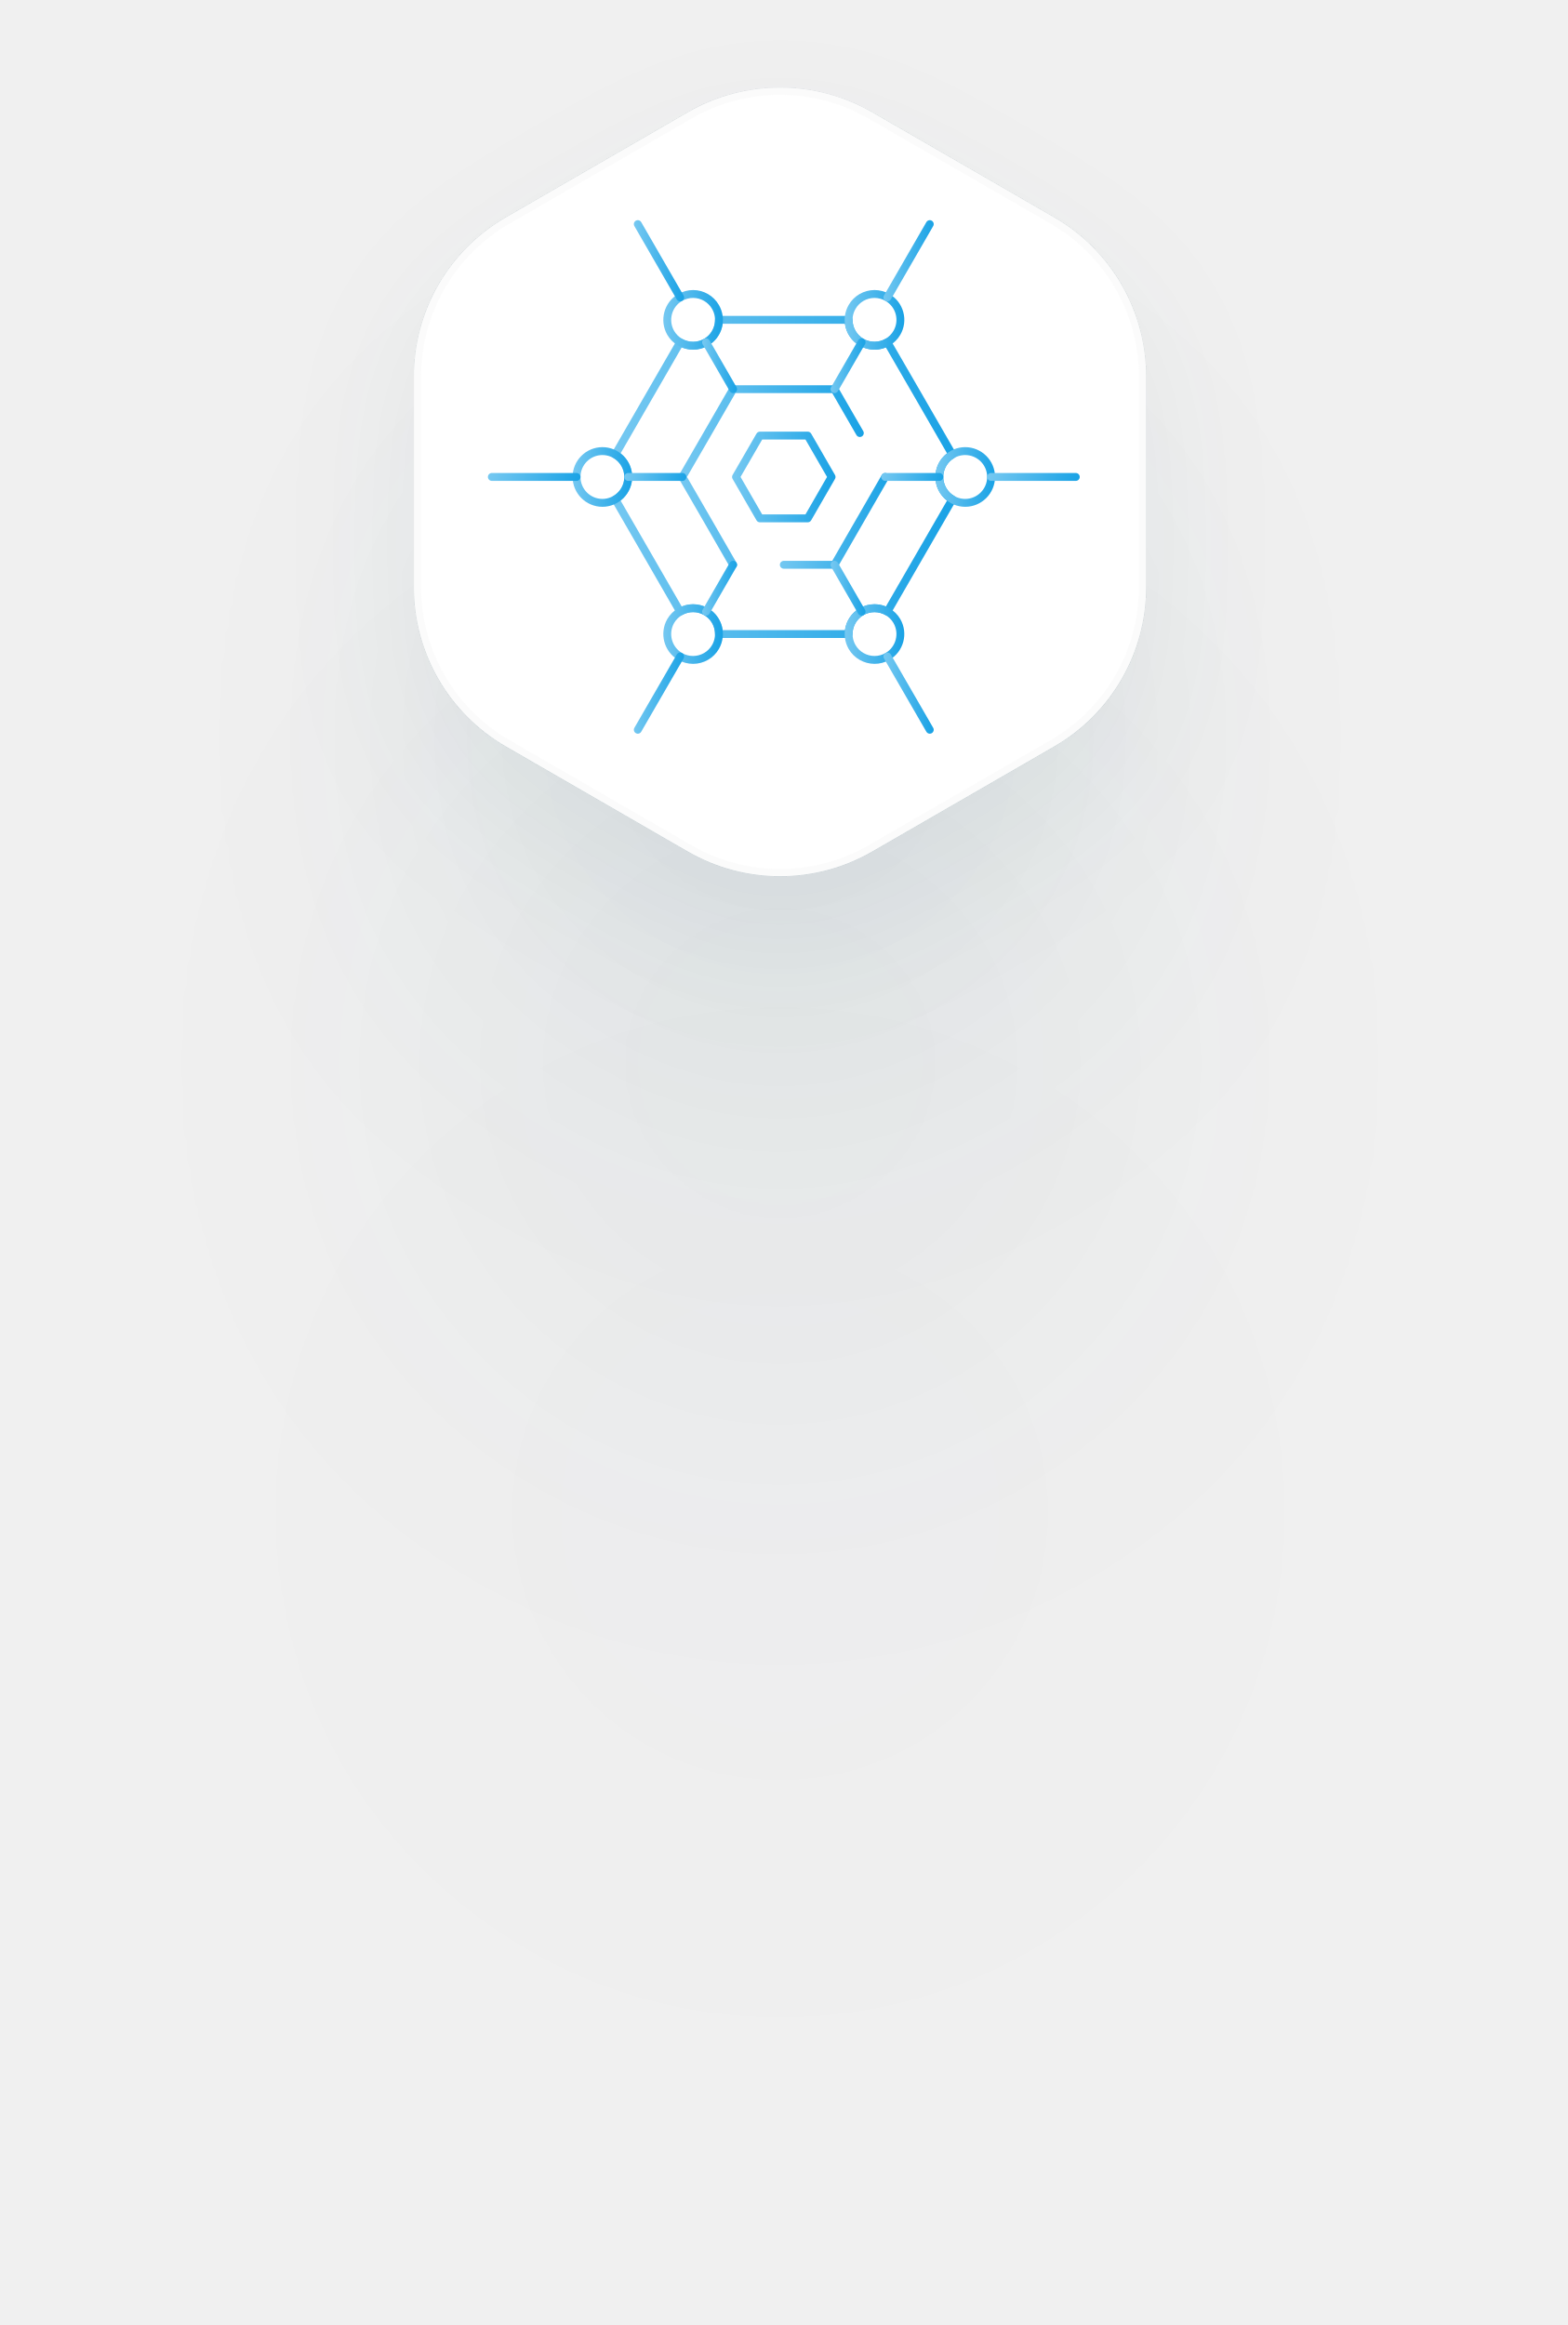
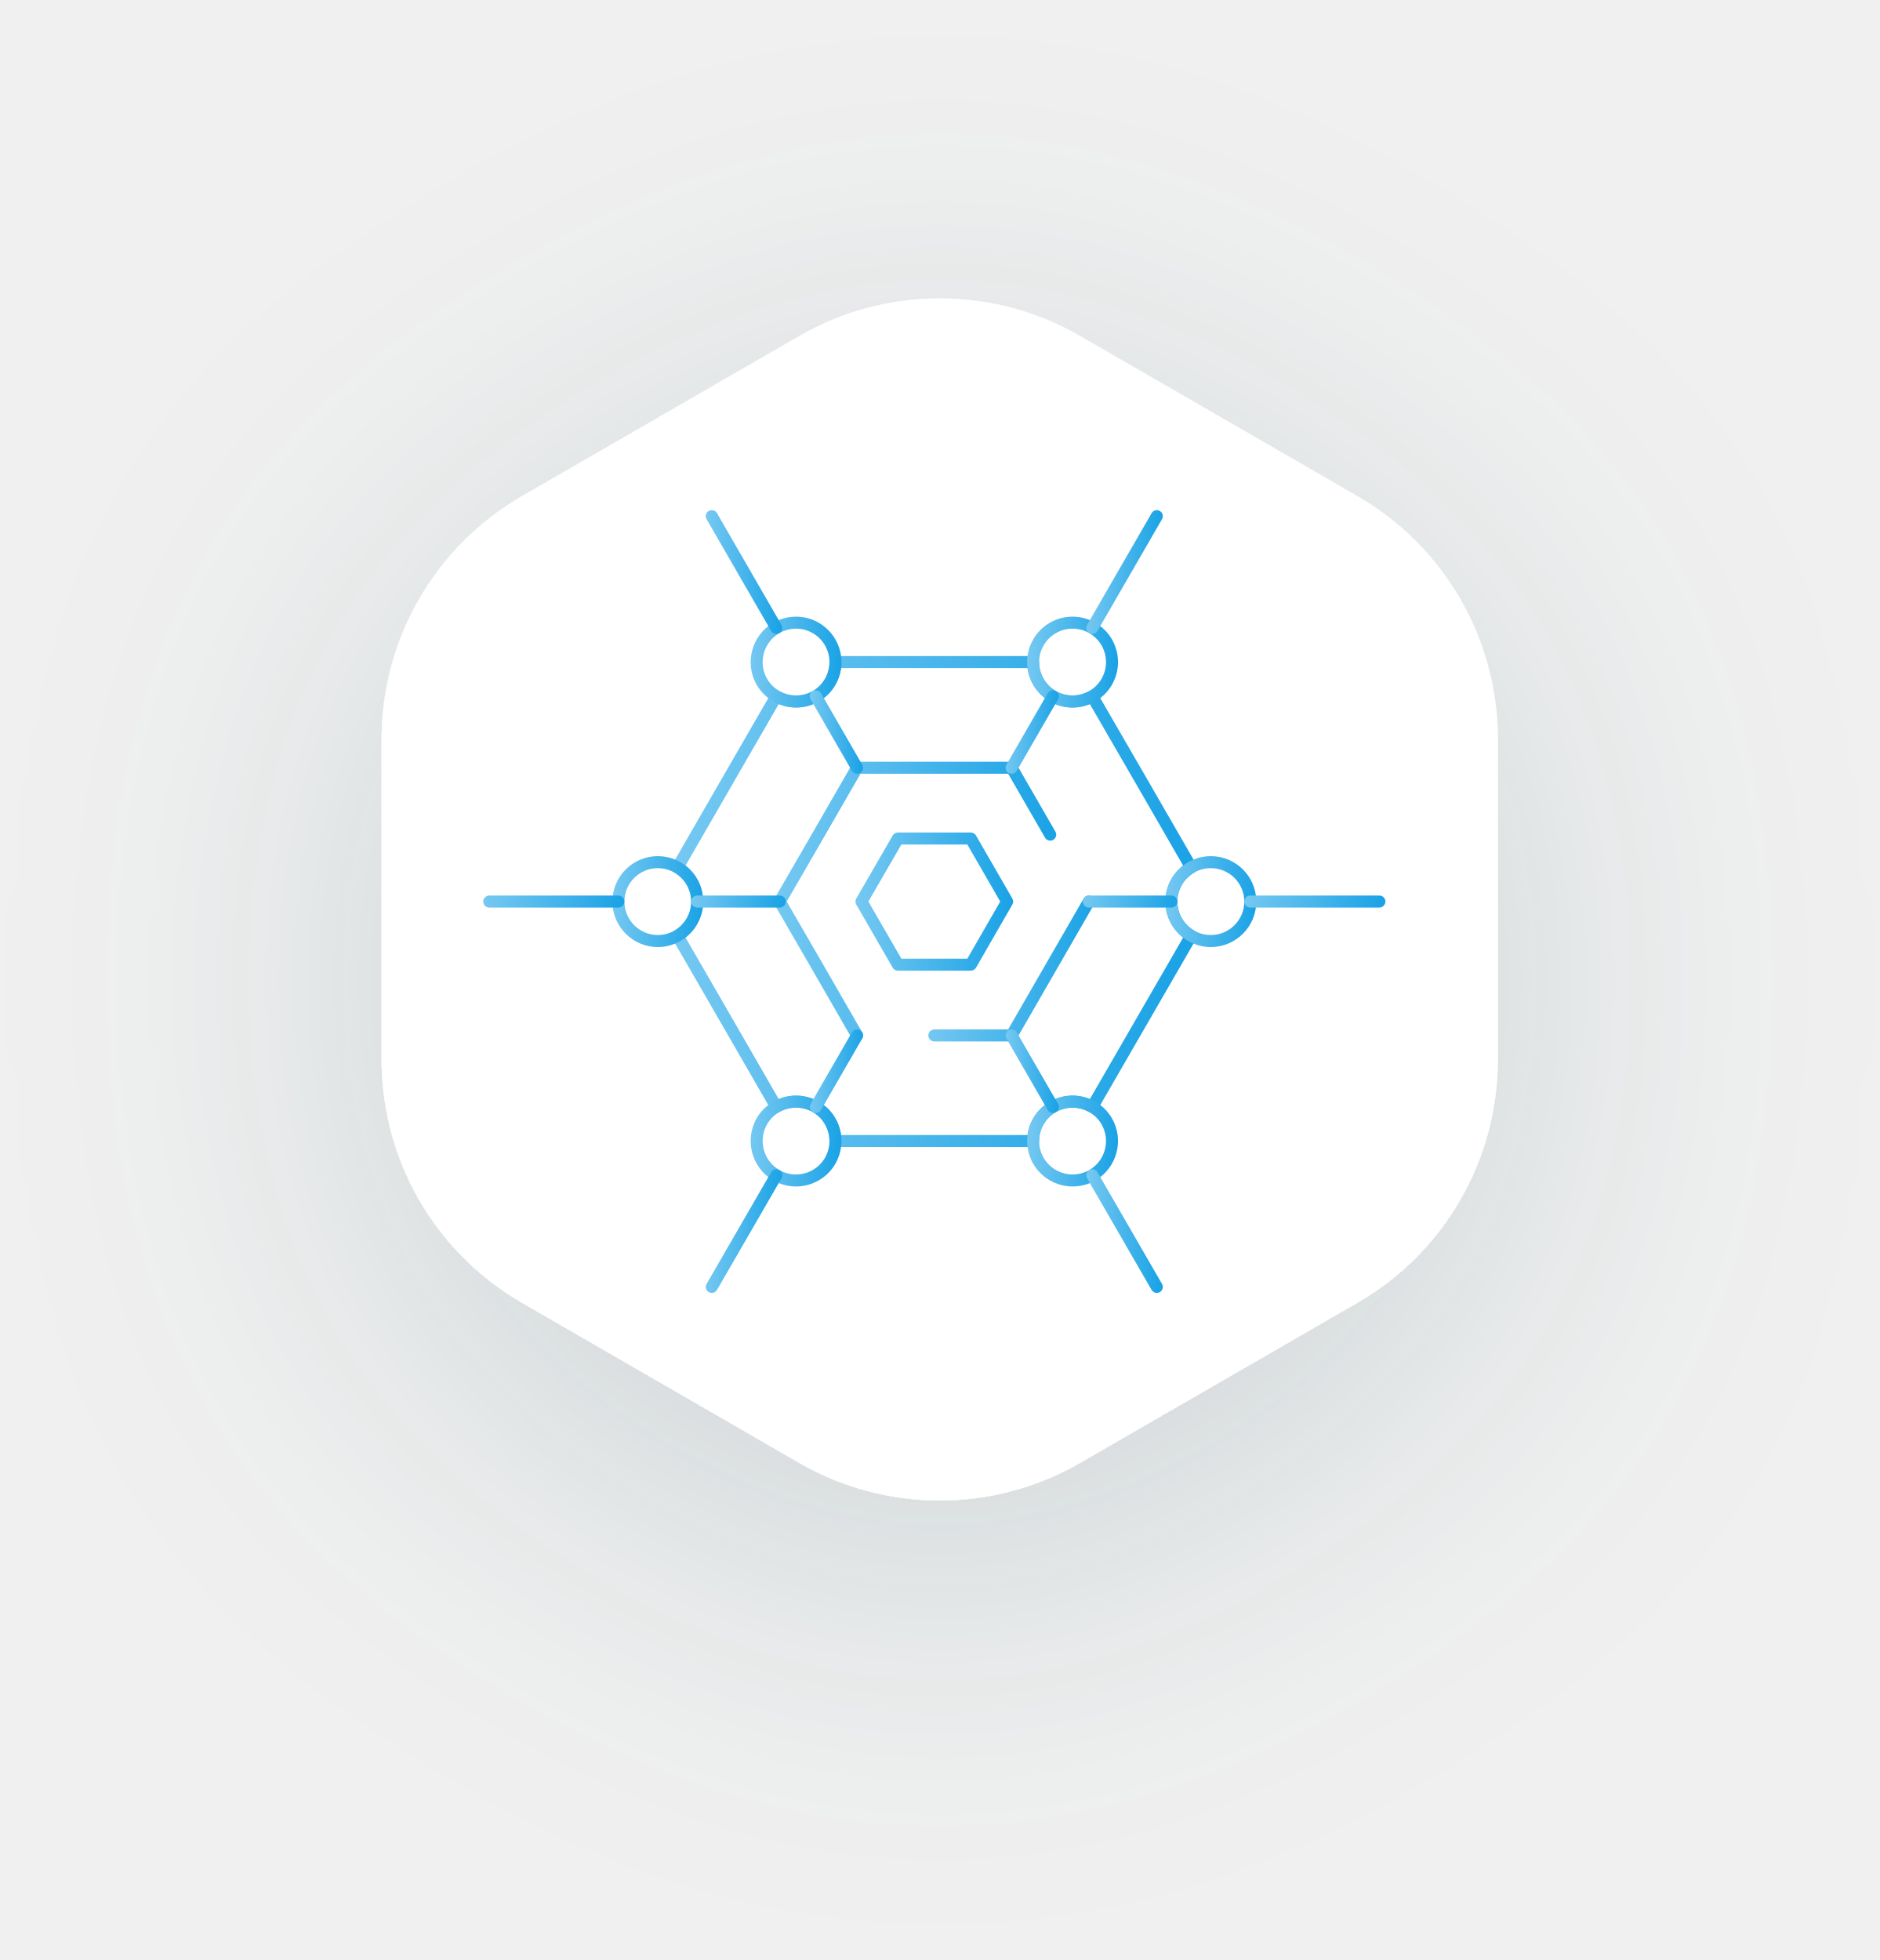
- <svg xmlns="http://www.w3.org/2000/svg" width="178" height="264" viewBox="0 0 178 264" fill="none">
-   <g filter="url(#filter0_ddddd_134_540)">
-     <mask id="path-1-inside-1_134_540" fill="white">
-       <path d="M78.124 12.752C84.588 9.021 92.551 9.021 99.014 12.752L119.694 24.692C126.157 28.423 130.138 35.319 130.138 42.783V66.661C130.138 74.124 126.157 81.021 119.694 84.752L99.014 96.692C92.551 100.423 84.588 100.423 78.124 96.692L57.445 84.752C50.981 81.021 47 74.124 47 66.661V42.783C47 35.319 50.981 28.423 57.445 24.692L78.124 12.752Z" />
-     </mask>
-     <path d="M78.124 12.752C84.588 9.021 92.551 9.021 99.014 12.752L119.694 24.692C126.157 28.423 130.138 35.319 130.138 42.783V66.661C130.138 74.124 126.157 81.021 119.694 84.752L99.014 96.692C92.551 100.423 84.588 100.423 78.124 96.692L57.445 84.752C50.981 81.021 47 74.124 47 66.661V42.783C47 35.319 50.981 28.423 57.445 24.692L78.124 12.752Z" fill="white" />
-     <path d="M57.445 24.692L57.039 23.988L57.445 24.692ZM99.014 96.692L99.42 97.395L99.014 96.692ZM78.124 96.692L77.718 97.395L78.124 96.692ZM119.694 24.692L119.287 25.395L119.694 24.692ZM99.014 12.752L98.608 13.456L99.014 12.752ZM98.608 13.456L119.287 25.395L120.1 23.988L99.42 12.049L98.608 13.456ZM129.326 42.783V66.661H130.951V42.783H129.326ZM119.287 84.049L98.608 95.988L99.42 97.395L120.1 85.456L119.287 84.049ZM78.531 95.988L57.851 84.049L57.039 85.456L77.718 97.395L78.531 95.988ZM47.812 66.661V42.783H46.188V66.661H47.812ZM57.851 25.395L78.531 13.456L77.718 12.049L57.039 23.988L57.851 25.395ZM47.812 42.783C47.812 35.61 51.639 28.982 57.851 25.395L57.039 23.988C50.324 27.865 46.188 35.029 46.188 42.783H47.812ZM57.851 84.049C51.639 80.462 47.812 73.834 47.812 66.661H46.188C46.188 74.415 50.324 81.579 57.039 85.456L57.851 84.049ZM98.608 95.988C92.396 99.575 84.743 99.575 78.531 95.988L77.718 97.395C84.433 101.272 92.706 101.272 99.42 97.395L98.608 95.988ZM129.326 66.661C129.326 73.834 125.499 80.462 119.287 84.049L120.1 85.456C126.814 81.579 130.951 74.415 130.951 66.661H129.326ZM119.287 25.395C125.499 28.982 129.326 35.61 129.326 42.783H130.951C130.951 35.029 126.814 27.865 120.1 23.988L119.287 25.395ZM99.42 12.049C92.706 8.172 84.433 8.172 77.718 12.049L78.531 13.456C84.743 9.869 92.396 9.869 98.608 13.456L99.42 12.049Z" fill="#A6A6B0" fill-opacity="0.05" mask="url(#path-1-inside-1_134_540)" />
+ <svg xmlns="http://www.w3.org/2000/svg" width="140" height="146" viewBox="0 0 140 146" fill="none">
+   <g filter="url(#filter0_d_610_295)">
+     <path d="M59.555 25.03C66.019 21.299 73.981 21.299 80.445 25.03L101.124 36.97C107.588 40.701 111.569 47.597 111.569 55.061V78.939C111.569 86.403 107.588 93.299 101.124 97.03L80.445 108.97C73.981 112.701 66.019 112.701 59.555 108.97L38.876 97.03C32.412 93.299 28.431 86.403 28.431 78.939V55.061C28.431 47.597 32.412 40.701 38.876 36.97L59.555 25.03Z" fill="white" />
  </g>
-   <path d="M96.357 72.441H81.635C81.388 72.441 81.188 72.241 81.188 71.994C81.188 71.104 80.713 70.278 79.948 69.841C79.181 69.399 78.209 69.403 77.452 69.84C77.349 69.899 77.227 69.915 77.112 69.885C76.997 69.854 76.899 69.779 76.84 69.677L73.162 63.298L69.483 56.927C69.36 56.713 69.433 56.439 69.647 56.316C70.423 55.867 70.887 55.06 70.887 54.155C70.887 53.268 70.412 52.444 69.647 52.002C69.433 51.878 69.36 51.605 69.483 51.391L73.162 45.012L76.84 38.641C76.899 38.538 76.997 38.463 77.112 38.433C77.227 38.402 77.349 38.418 77.451 38.477C78.203 38.912 79.178 38.914 79.95 38.476C80.712 38.034 81.187 37.205 81.187 36.316C81.187 36.069 81.387 35.869 81.634 35.869H96.357C96.604 35.869 96.804 36.069 96.804 36.316C96.804 37.203 97.283 38.031 98.053 38.478C98.812 38.913 99.788 38.911 100.539 38.477C100.753 38.354 101.027 38.427 101.15 38.641L104.837 45.012L108.516 51.391C108.639 51.605 108.566 51.879 108.352 52.002C107.582 52.447 107.104 53.272 107.104 54.155C107.104 55.044 107.582 55.872 108.352 56.317C108.566 56.44 108.639 56.714 108.515 56.928L101.15 69.677C101.027 69.892 100.753 69.965 100.539 69.841C99.783 69.404 98.811 69.4 98.052 69.841C97.281 70.282 96.803 71.107 96.803 71.995C96.805 72.241 96.604 72.441 96.357 72.441L96.357 72.441ZM82.053 71.547H95.94C96.079 70.514 96.691 69.589 97.607 69.065C98.118 68.768 98.702 68.61 99.292 68.61C99.736 68.61 100.177 68.698 100.586 68.868L107.533 56.841C106.708 56.205 106.21 55.211 106.21 54.155C106.21 53.103 106.708 52.112 107.533 51.476L104.063 45.459L100.586 39.449C100.179 39.617 99.74 39.704 99.297 39.704C98.707 39.704 98.123 39.548 97.607 39.252C96.69 38.72 96.079 37.792 95.94 36.763H82.053C81.915 37.794 81.307 38.722 80.396 39.25C79.873 39.547 79.287 39.703 78.697 39.703C78.253 39.703 77.814 39.616 77.407 39.448L73.938 45.458L70.467 51.475C71.288 52.109 71.783 53.1 71.783 54.154C71.783 55.212 71.288 56.205 70.467 56.84L73.937 62.849L77.407 68.866C77.816 68.697 78.257 68.609 78.701 68.609C79.292 68.609 79.877 68.766 80.394 69.064C81.307 69.587 81.916 70.512 82.054 71.547L82.053 71.547Z" fill="url(#paint0_linear_134_540)" />
-   <path d="M99.291 39.706C98.7 39.706 98.117 39.549 97.604 39.252C96.822 38.8 96.262 38.07 96.027 37.197C95.792 36.322 95.912 35.411 96.364 34.628C96.965 33.583 98.089 32.933 99.297 32.933C99.888 32.933 100.473 33.09 100.988 33.388C101.772 33.839 102.333 34.569 102.567 35.441C102.802 36.315 102.681 37.228 102.228 38.011C101.624 39.056 100.498 39.706 99.291 39.706L99.291 39.706ZM99.297 33.828C98.408 33.828 97.582 34.306 97.139 35.076C96.806 35.651 96.718 36.322 96.891 36.964C97.064 37.607 97.477 38.144 98.052 38.477C98.429 38.695 98.857 38.811 99.291 38.811C100.18 38.811 101.009 38.333 101.454 37.563C101.787 36.987 101.875 36.316 101.703 35.673C101.531 35.031 101.118 34.495 100.54 34.163C100.161 33.944 99.731 33.828 99.296 33.828L99.297 33.828Z" fill="url(#paint1_linear_134_540)" />
-   <path d="M109.592 57.546C107.727 57.546 106.21 56.025 106.21 54.156C106.21 52.291 107.727 50.774 109.592 50.774C111.461 50.774 112.982 52.291 112.982 54.156C112.982 56.025 111.461 57.546 109.592 57.546ZM109.592 51.668C108.22 51.668 107.104 52.784 107.104 54.156C107.104 55.532 108.22 56.651 109.592 56.651C110.968 56.651 112.088 55.532 112.088 54.156C112.088 52.784 110.968 51.668 109.592 51.668Z" fill="url(#paint2_linear_134_540)" />
-   <path d="M99.302 75.38C98.093 75.38 96.967 74.732 96.365 73.69C95.435 72.073 95.991 69.999 97.605 69.066C98.12 68.768 98.705 68.611 99.297 68.611C100.503 68.611 101.626 69.258 102.228 70.299C103.162 71.922 102.605 73.999 100.987 74.93C100.473 75.225 99.891 75.38 99.302 75.38L99.302 75.38ZM99.297 69.506C98.862 69.506 98.432 69.622 98.052 69.841C96.865 70.528 96.455 72.054 97.139 73.243C97.582 74.009 98.411 74.486 99.302 74.486C99.735 74.486 100.164 74.371 100.541 74.155C101.731 73.471 102.14 71.941 101.453 70.746C101.011 69.982 100.185 69.506 99.298 69.506L99.297 69.506Z" fill="url(#paint3_linear_134_540)" />
-   <path d="M78.694 75.38C78.106 75.38 77.522 75.225 77.007 74.931C75.396 73.999 74.839 71.923 75.763 70.301C76.367 69.258 77.49 68.611 78.698 68.611C79.291 68.611 79.878 68.768 80.395 69.065C82.006 69.997 82.559 72.071 81.628 73.689C81.025 74.733 79.901 75.38 78.694 75.38L78.694 75.38ZM78.698 69.506C77.809 69.506 76.982 69.981 76.539 70.747C75.859 71.94 76.268 73.471 77.453 74.156C77.831 74.371 78.261 74.486 78.694 74.486C79.583 74.486 80.41 74.01 80.854 73.242C81.538 72.052 81.132 70.526 79.947 69.841C79.567 69.622 79.134 69.506 78.698 69.506L78.698 69.506Z" fill="url(#paint4_linear_134_540)" />
-   <path d="M68.4 57.546C66.534 57.546 65.017 56.025 65.017 54.156C65.017 52.291 66.535 50.774 68.4 50.774C70.265 50.774 71.782 52.291 71.782 54.156C71.782 56.025 70.265 57.546 68.4 57.546ZM68.4 51.668C67.028 51.668 65.912 52.784 65.912 54.156C65.912 55.532 67.028 56.651 68.4 56.651C69.771 56.651 70.887 55.532 70.887 54.156C70.887 52.784 69.771 51.668 68.4 51.668Z" fill="url(#paint5_linear_134_540)" />
-   <path d="M78.704 39.706C77.495 39.706 76.368 39.057 75.765 38.012C74.838 36.394 75.394 34.32 77.005 33.389C77.523 33.091 78.108 32.934 78.699 32.934C79.904 32.934 81.027 33.584 81.628 34.63C82.08 35.411 82.201 36.323 81.969 37.196C81.736 38.07 81.177 38.8 80.395 39.252C79.88 39.549 79.295 39.706 78.704 39.706L78.704 39.706ZM78.699 33.828C78.265 33.828 77.833 33.944 77.451 34.164C76.267 34.849 75.858 36.375 76.54 37.566C76.984 38.333 77.813 38.811 78.704 38.811C79.138 38.811 79.569 38.696 79.948 38.477C80.522 38.146 80.933 37.608 81.104 36.965C81.275 36.323 81.186 35.652 80.854 35.077C80.411 34.306 79.585 33.828 78.699 33.828L78.699 33.828Z" fill="url(#paint6_linear_134_540)" />
-   <path d="M83.243 64.577C83.088 64.577 82.938 64.497 82.855 64.353L79.981 59.362L77.099 54.38C77.019 54.241 77.019 54.07 77.099 53.932L79.981 48.949L82.855 43.966C82.935 43.828 83.083 43.743 83.243 43.743H94.757C94.916 43.743 95.064 43.828 95.144 43.966L98.019 48.949C98.143 49.163 98.069 49.437 97.855 49.56C97.642 49.684 97.367 49.61 97.244 49.396L94.499 44.637H83.502L80.757 49.396L78.003 54.156L80.755 58.915L83.63 63.907C83.754 64.121 83.68 64.394 83.466 64.517C83.396 64.557 83.319 64.577 83.243 64.577L83.243 64.577Z" fill="url(#paint7_linear_134_540)" />
-   <path d="M94.757 64.577H89C88.753 64.577 88.553 64.377 88.553 64.13C88.553 63.883 88.753 63.682 89 63.682H94.498L100.119 53.932C100.242 53.718 100.515 53.645 100.729 53.769C100.944 53.892 101.017 54.166 100.893 54.379L95.144 64.353C95.065 64.491 94.917 64.577 94.757 64.577L94.757 64.577Z" fill="url(#paint8_linear_134_540)" />
-   <path d="M94.757 44.636C94.68 44.636 94.604 44.617 94.534 44.576C94.32 44.453 94.246 44.179 94.37 43.965L97.442 38.641C97.565 38.427 97.839 38.353 98.052 38.477C98.266 38.6 98.34 38.874 98.216 39.088L95.144 44.412C95.062 44.556 94.911 44.636 94.757 44.636V44.636Z" fill="url(#paint9_linear_134_540)" />
-   <path d="M100.763 34.223C100.687 34.223 100.61 34.204 100.54 34.163C100.326 34.039 100.252 33.766 100.377 33.552L105.185 25.224C105.309 25.01 105.583 24.936 105.796 25.06C106.01 25.184 106.084 25.458 105.96 25.671L101.151 33.999C101.068 34.143 100.918 34.223 100.763 34.223V34.223Z" fill="url(#paint10_linear_134_540)" />
-   <path d="M106.657 54.603H100.506C100.259 54.603 100.059 54.402 100.059 54.155C100.059 53.908 100.259 53.708 100.506 53.708H106.658C106.905 53.708 107.105 53.908 107.105 54.155C107.105 54.402 106.904 54.603 106.657 54.603V54.603Z" fill="url(#paint11_linear_134_540)" />
-   <path d="M122.153 54.603H112.535C112.288 54.603 112.088 54.402 112.088 54.155C112.088 53.908 112.288 53.708 112.535 53.708H122.153C122.4 53.708 122.6 53.908 122.6 54.155C122.6 54.402 122.4 54.603 122.153 54.603Z" fill="url(#paint12_linear_134_540)" />
-   <path d="M97.829 69.902C97.675 69.902 97.524 69.821 97.441 69.677L94.369 64.353C94.246 64.139 94.319 63.865 94.533 63.742C94.747 63.619 95.021 63.692 95.144 63.906L98.216 69.231C98.34 69.445 98.266 69.718 98.052 69.841C97.982 69.882 97.906 69.902 97.829 69.902V69.902Z" fill="url(#paint13_linear_134_540)" />
-   <path d="M105.572 83.311C105.418 83.311 105.267 83.231 105.185 83.088L100.376 74.767C100.252 74.553 100.325 74.28 100.539 74.156C100.753 74.033 101.027 74.106 101.151 74.32L105.959 82.64C106.083 82.854 106.01 83.127 105.796 83.251C105.725 83.292 105.648 83.311 105.572 83.311V83.311Z" fill="url(#paint14_linear_134_540)" />
-   <path d="M80.171 69.902C80.095 69.902 80.018 69.882 79.948 69.841C79.734 69.718 79.66 69.444 79.784 69.231L82.856 63.906C82.979 63.692 83.253 63.619 83.466 63.742C83.681 63.866 83.754 64.139 83.63 64.353L80.559 69.677C80.475 69.821 80.325 69.902 80.171 69.902V69.902Z" fill="url(#paint15_linear_134_540)" />
-   <path d="M72.42 83.311C72.343 83.311 72.267 83.292 72.197 83.251C71.982 83.128 71.909 82.854 72.033 82.64L76.842 74.32C76.965 74.106 77.239 74.032 77.453 74.156C77.667 74.28 77.74 74.553 77.616 74.767L72.807 83.088C72.725 83.231 72.575 83.311 72.42 83.311V83.311Z" fill="url(#paint16_linear_134_540)" />
-   <path d="M77.487 54.603H71.335C71.088 54.603 70.888 54.402 70.888 54.155C70.888 53.908 71.088 53.708 71.335 53.708H77.487C77.734 53.708 77.934 53.908 77.934 54.155C77.934 54.402 77.734 54.603 77.487 54.603Z" fill="url(#paint17_linear_134_540)" />
-   <path d="M65.465 54.603H55.847C55.6 54.603 55.4 54.402 55.4 54.155C55.4 53.908 55.6 53.708 55.847 53.708H65.465C65.712 53.708 65.912 53.908 65.912 54.155C65.912 54.402 65.712 54.603 65.465 54.603Z" fill="url(#paint18_linear_134_540)" />
-   <path d="M83.243 44.636C83.089 44.636 82.938 44.556 82.855 44.413L79.783 39.088C79.66 38.874 79.733 38.6 79.947 38.477C80.161 38.354 80.434 38.428 80.558 38.642L83.63 43.966C83.754 44.18 83.68 44.454 83.466 44.577C83.396 44.617 83.319 44.636 83.243 44.636V44.636Z" fill="url(#paint19_linear_134_540)" />
-   <path d="M77.229 34.223C77.075 34.223 76.924 34.143 76.841 33.999L72.032 25.671C71.909 25.457 71.982 25.183 72.196 25.06C72.41 24.937 72.684 25.01 72.807 25.224L77.615 33.552C77.739 33.766 77.665 34.04 77.452 34.163C77.382 34.203 77.305 34.223 77.229 34.223V34.223Z" fill="url(#paint20_linear_134_540)" />
-   <path d="M91.715 59.306H86.285C86.125 59.306 85.978 59.22 85.898 59.082L83.183 54.38C83.103 54.241 83.103 54.071 83.183 53.932L85.898 49.237C85.978 49.099 86.126 49.014 86.286 49.014H91.716C91.876 49.014 92.024 49.099 92.104 49.238L94.811 53.932C94.891 54.071 94.891 54.241 94.811 54.38L92.104 59.081C92.024 59.22 91.876 59.306 91.715 59.306L91.715 59.306ZM86.543 58.411H91.457L93.907 54.156L91.457 49.908H86.543L84.086 54.156L86.543 58.411Z" fill="url(#paint21_linear_134_540)" />
+   <path d="M76.957 85.441H62.235C61.988 85.441 61.788 85.241 61.788 84.994C61.788 84.104 61.312 83.278 60.548 82.841C59.781 82.399 58.809 82.403 58.051 82.84C57.949 82.899 57.827 82.915 57.712 82.885C57.597 82.854 57.499 82.779 57.44 82.677L53.762 76.298L50.083 69.927C49.96 69.713 50.033 69.439 50.247 69.316C51.023 68.867 51.487 68.06 51.487 67.155C51.487 66.268 51.011 65.444 50.247 65.002C50.033 64.878 49.96 64.605 50.083 64.391L53.762 58.012L57.44 51.641C57.499 51.538 57.597 51.463 57.712 51.433C57.827 51.402 57.949 51.418 58.051 51.477C58.803 51.912 59.778 51.914 60.549 51.476C61.311 51.034 61.787 50.205 61.787 49.316C61.787 49.069 61.987 48.869 62.234 48.869H76.957C77.204 48.869 77.404 49.069 77.404 49.316C77.404 50.203 77.883 51.031 78.653 51.478C79.412 51.913 80.388 51.911 81.139 51.477C81.353 51.354 81.627 51.427 81.75 51.641L85.437 58.012L89.116 64.391C89.239 64.605 89.166 64.879 88.951 65.002C88.182 65.447 87.704 66.272 87.704 67.155C87.704 68.044 88.182 68.872 88.951 69.317C89.166 69.44 89.239 69.714 89.115 69.927L81.75 82.677C81.627 82.892 81.353 82.965 81.139 82.841C80.383 82.404 79.411 82.4 78.652 82.841C77.881 83.282 77.403 84.107 77.403 84.995C77.404 85.241 77.204 85.441 76.957 85.441L76.957 85.441ZM62.653 84.547H76.54C76.678 83.514 77.291 82.589 78.207 82.065C78.719 81.768 79.302 81.61 79.892 81.61C80.336 81.61 80.776 81.698 81.186 81.868L88.133 69.841C87.308 69.205 86.81 68.211 86.81 67.155C86.81 66.103 87.308 65.112 88.133 64.476L84.663 58.459L81.186 52.449C80.779 52.617 80.34 52.704 79.897 52.704C79.307 52.704 78.723 52.548 78.207 52.252C77.29 51.72 76.679 50.792 76.54 49.763H62.653C62.515 50.794 61.907 51.722 60.996 52.25C60.473 52.547 59.887 52.703 59.296 52.703C58.853 52.703 58.414 52.616 58.007 52.448L54.538 58.458L51.067 64.475C51.888 65.109 52.383 66.1 52.383 67.154C52.383 68.212 51.888 69.205 51.067 69.84L54.537 75.849L58.007 81.866C58.416 81.697 58.857 81.609 59.301 81.609C59.892 81.609 60.477 81.766 60.994 82.064C61.907 82.587 62.516 83.512 62.654 84.547L62.653 84.547Z" fill="url(#paint0_linear_610_295)" />
+   <path d="M79.891 52.706C79.3 52.706 78.717 52.549 78.204 52.252C77.422 51.8 76.862 51.07 76.627 50.197C76.392 49.322 76.511 48.411 76.964 47.628C77.565 46.583 78.689 45.933 79.897 45.933C80.488 45.933 81.073 46.09 81.588 46.388C82.372 46.839 82.933 47.569 83.167 48.441C83.401 49.315 83.281 50.228 82.828 51.011C82.224 52.056 81.098 52.706 79.891 52.706L79.891 52.706ZM79.897 46.828C79.008 46.828 78.182 47.306 77.739 48.076C77.406 48.651 77.318 49.322 77.491 49.964C77.664 50.607 78.076 51.144 78.652 51.477C79.029 51.695 79.457 51.811 79.891 51.811C80.78 51.811 81.609 51.333 82.054 50.563C82.387 49.987 82.475 49.316 82.303 48.673C82.131 48.031 81.718 47.495 81.14 47.163C80.761 46.944 80.331 46.828 79.897 46.828L79.897 46.828Z" fill="url(#paint1_linear_610_295)" />
+   <path d="M90.192 70.546C88.327 70.546 86.809 69.025 86.809 67.156C86.809 65.29 88.327 63.774 90.192 63.774C92.061 63.774 93.582 65.291 93.582 67.156C93.582 69.025 92.061 70.546 90.192 70.546ZM90.192 64.668C88.82 64.668 87.704 65.784 87.704 67.156C87.704 68.532 88.82 69.651 90.192 69.651C91.568 69.651 92.688 68.532 92.688 67.156C92.688 65.784 91.568 64.668 90.192 64.668Z" fill="url(#paint2_linear_610_295)" />
+   <path d="M79.902 88.38C78.693 88.38 77.567 87.732 76.965 86.69C76.035 85.073 76.591 82.999 78.205 82.066C78.72 81.768 79.305 81.611 79.897 81.611C81.103 81.611 82.226 82.258 82.828 83.299C83.762 84.922 83.205 86.999 81.587 87.93C81.073 88.225 80.491 88.38 79.902 88.38L79.902 88.38ZM79.897 82.506C79.462 82.506 79.032 82.622 78.653 82.841C77.465 83.528 77.055 85.054 77.739 86.243C78.182 87.009 79.011 87.486 79.902 87.486C80.335 87.486 80.764 87.371 81.141 87.155C82.331 86.471 82.74 84.941 82.053 83.746C81.611 82.982 80.785 82.506 79.897 82.506L79.897 82.506Z" fill="url(#paint3_linear_610_295)" />
+   <path d="M59.294 88.38C58.706 88.38 58.122 88.225 57.608 87.931C55.996 86.999 55.439 84.923 56.363 83.301C56.967 82.258 58.09 81.611 59.298 81.611C59.891 81.611 60.478 81.768 60.995 82.065C62.606 82.997 63.159 85.071 62.228 86.689C61.625 87.733 60.501 88.38 59.294 88.38L59.294 88.38ZM59.298 82.506C58.409 82.506 57.582 82.981 57.139 83.747C56.459 84.94 56.868 86.471 58.053 87.156C58.431 87.371 58.861 87.486 59.294 87.486C60.183 87.486 61.01 87.01 61.454 86.242C62.139 85.052 61.732 83.526 60.547 82.841C60.167 82.622 59.734 82.506 59.298 82.506L59.298 82.506Z" fill="url(#paint4_linear_610_295)" />
+   <path d="M49 70.546C47.134 70.546 45.617 69.025 45.617 67.156C45.617 65.29 47.135 63.774 49 63.774C50.865 63.774 52.382 65.291 52.382 67.156C52.382 69.025 50.865 70.546 49 70.546ZM49 64.668C47.628 64.668 46.512 65.784 46.512 67.156C46.512 68.532 47.628 69.651 49 69.651C50.371 69.651 51.487 68.532 51.487 67.156C51.487 65.784 50.371 64.668 49 64.668Z" fill="url(#paint5_linear_610_295)" />
+   <path d="M59.304 52.706C58.095 52.706 56.968 52.057 56.365 51.012C55.438 49.394 55.994 47.32 57.605 46.389C58.123 46.091 58.708 45.934 59.299 45.934C60.504 45.934 61.627 46.584 62.228 47.63C62.68 48.411 62.801 49.323 62.569 50.196C62.336 51.07 61.777 51.8 60.995 52.252C60.48 52.549 59.895 52.706 59.304 52.706L59.304 52.706ZM59.299 46.828C58.865 46.828 58.433 46.944 58.051 47.164C56.867 47.849 56.458 49.375 57.14 50.566C57.584 51.333 58.413 51.811 59.304 51.811C59.738 51.811 60.169 51.696 60.548 51.477C61.122 51.146 61.533 50.608 61.704 49.965C61.875 49.323 61.786 48.652 61.454 48.077C61.011 47.306 60.185 46.828 59.299 46.828L59.299 46.828Z" fill="url(#paint6_linear_610_295)" />
+   <path d="M63.843 77.577C63.688 77.577 63.538 77.497 63.455 77.353L60.581 72.362L57.699 67.38C57.619 67.241 57.619 67.07 57.699 66.932L60.581 61.949L63.455 56.966C63.535 56.828 63.682 56.743 63.843 56.743H75.356C75.516 56.743 75.664 56.828 75.744 56.966L78.619 61.949C78.743 62.163 78.669 62.437 78.455 62.56C78.242 62.684 77.967 62.61 77.844 62.396L75.099 57.637H64.102L61.356 62.396L58.603 67.156L61.355 71.915L64.23 76.907C64.354 77.121 64.28 77.394 64.066 77.517C63.996 77.557 63.919 77.577 63.843 77.577L63.843 77.577Z" fill="url(#paint7_linear_610_295)" />
+   <path d="M75.357 77.577H69.6C69.353 77.577 69.153 77.377 69.153 77.13C69.153 76.883 69.353 76.682 69.6 76.682H75.098L80.719 66.933C80.842 66.719 81.115 66.645 81.329 66.769C81.543 66.892 81.617 67.166 81.493 67.379L75.744 77.353C75.665 77.491 75.517 77.577 75.357 77.577L75.357 77.577Z" fill="url(#paint8_linear_610_295)" />
+   <path d="M75.357 57.636C75.281 57.636 75.204 57.617 75.133 57.576C74.919 57.453 74.846 57.179 74.969 56.965L78.041 51.641C78.165 51.427 78.439 51.353 78.652 51.477C78.866 51.6 78.94 51.874 78.816 52.088L75.744 57.412C75.662 57.556 75.511 57.636 75.357 57.636V57.636Z" fill="url(#paint9_linear_610_295)" />
+   <path d="M81.363 47.223C81.287 47.223 81.21 47.204 81.14 47.163C80.926 47.039 80.853 46.766 80.977 46.552L85.785 38.224C85.909 38.01 86.183 37.936 86.396 38.06C86.61 38.184 86.684 38.458 86.56 38.671L81.751 46.999C81.668 47.143 81.518 47.223 81.363 47.223V47.223Z" fill="url(#paint10_linear_610_295)" />
+   <path d="M87.257 67.603H81.106C80.859 67.603 80.659 67.402 80.659 67.155C80.659 66.908 80.859 66.708 81.106 66.708H87.258C87.505 66.708 87.705 66.908 87.705 67.155C87.705 67.402 87.504 67.603 87.257 67.603V67.603Z" fill="url(#paint11_linear_610_295)" />
+   <path d="M102.753 67.603H93.135C92.888 67.603 92.688 67.402 92.688 67.155C92.688 66.908 92.888 66.708 93.135 66.708H102.753C103 66.708 103.2 66.908 103.2 67.155C103.2 67.402 103 67.603 102.753 67.603Z" fill="url(#paint12_linear_610_295)" />
+   <path d="M78.429 82.902C78.275 82.902 78.124 82.821 78.041 82.677L74.969 77.353C74.846 77.139 74.919 76.865 75.133 76.742C75.347 76.619 75.621 76.692 75.744 76.906L78.816 82.231C78.939 82.445 78.866 82.718 78.652 82.841C78.582 82.882 78.505 82.902 78.429 82.902V82.902Z" fill="url(#paint13_linear_610_295)" />
+   <path d="M86.172 96.311C86.018 96.311 85.867 96.231 85.785 96.088L80.976 87.767C80.852 87.553 80.925 87.28 81.139 87.156C81.353 87.033 81.627 87.106 81.751 87.32L86.559 95.64C86.683 95.854 86.61 96.127 86.396 96.251C86.325 96.292 86.249 96.311 86.172 96.311V96.311Z" fill="url(#paint14_linear_610_295)" />
+   <path d="M60.771 82.902C60.695 82.902 60.618 82.882 60.548 82.841C60.334 82.718 60.26 82.444 60.384 82.231L63.456 76.906C63.579 76.692 63.853 76.619 64.067 76.742C64.281 76.866 64.354 77.139 64.231 77.353L61.159 82.677C61.075 82.821 60.925 82.902 60.771 82.902V82.902Z" fill="url(#paint15_linear_610_295)" />
+   <path d="M53.02 96.311C52.943 96.311 52.867 96.292 52.797 96.251C52.582 96.128 52.509 95.854 52.633 95.64L57.442 87.32C57.565 87.106 57.839 87.032 58.053 87.156C58.267 87.28 58.34 87.553 58.216 87.767L53.407 96.088C53.325 96.231 53.175 96.311 53.02 96.311V96.311Z" fill="url(#paint16_linear_610_295)" />
+   <path d="M58.087 67.603H51.935C51.688 67.603 51.488 67.402 51.488 67.155C51.488 66.908 51.688 66.708 51.935 66.708H58.087C58.334 66.708 58.534 66.908 58.534 67.155C58.534 67.402 58.334 67.603 58.087 67.603Z" fill="url(#paint17_linear_610_295)" />
+   <path d="M46.065 67.603H36.447C36.2 67.603 36 67.402 36 67.155C36 66.908 36.2 66.708 36.447 66.708H46.065C46.312 66.708 46.512 66.908 46.512 67.155C46.512 67.402 46.312 67.603 46.065 67.603Z" fill="url(#paint18_linear_610_295)" />
+   <path d="M63.843 57.636C63.689 57.636 63.538 57.556 63.455 57.413L60.383 52.088C60.26 51.874 60.333 51.6 60.547 51.477C60.761 51.354 61.034 51.428 61.158 51.642L64.23 56.966C64.353 57.18 64.28 57.454 64.066 57.577C63.996 57.617 63.919 57.636 63.843 57.636V57.636Z" fill="url(#paint19_linear_610_295)" />
+   <path d="M57.829 47.223C57.674 47.223 57.524 47.143 57.441 46.999L52.632 38.671C52.509 38.457 52.582 38.183 52.796 38.06C53.01 37.937 53.283 38.01 53.407 38.224L58.215 46.552C58.339 46.766 58.266 47.04 58.052 47.163C57.982 47.203 57.904 47.223 57.829 47.223V47.223Z" fill="url(#paint20_linear_610_295)" />
+   <path d="M72.315 72.306H66.885C66.725 72.306 66.578 72.22 66.498 72.082L63.783 67.379C63.703 67.241 63.703 67.071 63.783 66.932L66.498 62.237C66.578 62.099 66.726 62.014 66.885 62.014H72.316C72.476 62.014 72.624 62.099 72.704 62.238L75.411 66.932C75.491 67.071 75.491 67.241 75.411 67.38L72.704 72.082C72.624 72.22 72.476 72.306 72.315 72.306L72.315 72.306ZM67.143 71.411H72.057L74.507 67.156L72.057 62.908H67.143L64.686 67.156L67.143 71.411Z" fill="url(#paint21_linear_610_295)" />
  <defs>
-     <filter id="filter0_ddddd_134_540" x="0" y="0.954" width="177.138" height="262.537" filterUnits="userSpaceOnUse" color-interpolation-filters="sRGB">
+     <filter id="filter0_d_610_295" x="0.431" y="0.232" width="139.138" height="145.537" filterUnits="userSpaceOnUse" color-interpolation-filters="sRGB">
      <feFlood flood-opacity="0" result="BackgroundImageFix" />
      <feColorMatrix in="SourceAlpha" type="matrix" values="0 0 0 0 0 0 0 0 0 0 0 0 0 0 0 0 0 0 127 0" result="hardAlpha" />
-       <feOffset />
-       <feColorMatrix type="matrix" values="0 0 0 0 0.024 0 0 0 0 0.227 0 0 0 0 0.294 0 0 0 0.05 0" />
-       <feBlend mode="normal" in2="BackgroundImageFix" result="effect1_dropShadow_134_540" />
-       <feColorMatrix in="SourceAlpha" type="matrix" values="0 0 0 0 0 0 0 0 0 0 0 0 0 0 0 0 0 0 127 0" result="hardAlpha" />
-       <feOffset dy="7" />
-       <feGaussianBlur stdDeviation="8" />
-       <feColorMatrix type="matrix" values="0 0 0 0 0.024 0 0 0 0 0.227 0 0 0 0 0.294 0 0 0 0.05 0" />
-       <feBlend mode="normal" in2="effect1_dropShadow_134_540" result="effect2_dropShadow_134_540" />
-       <feColorMatrix in="SourceAlpha" type="matrix" values="0 0 0 0 0 0 0 0 0 0 0 0 0 0 0 0 0 0 127 0" result="hardAlpha" />
-       <feOffset dy="29" />
-       <feGaussianBlur stdDeviation="14.5" />
-       <feColorMatrix type="matrix" values="0 0 0 0 0.024 0 0 0 0 0.227 0 0 0 0 0.294 0 0 0 0.04 0" />
-       <feBlend mode="normal" in2="effect2_dropShadow_134_540" result="effect3_dropShadow_134_540" />
-       <feColorMatrix in="SourceAlpha" type="matrix" values="0 0 0 0 0 0 0 0 0 0 0 0 0 0 0 0 0 0 127 0" result="hardAlpha" />
-       <feOffset dy="66" />
-       <feGaussianBlur stdDeviation="19.5" />
-       <feColorMatrix type="matrix" values="0 0 0 0 0.024 0 0 0 0 0.227 0 0 0 0 0.294 0 0 0 0.03 0" />
-       <feBlend mode="normal" in2="effect3_dropShadow_134_540" result="effect4_dropShadow_134_540" />
-       <feColorMatrix in="SourceAlpha" type="matrix" values="0 0 0 0 0 0 0 0 0 0 0 0 0 0 0 0 0 0 127 0" result="hardAlpha" />
-       <feOffset dy="117" />
-       <feGaussianBlur stdDeviation="23.5" />
-       <feColorMatrix type="matrix" values="0 0 0 0 0.024 0 0 0 0 0.227 0 0 0 0 0.294 0 0 0 0.01 0" />
-       <feBlend mode="normal" in2="effect4_dropShadow_134_540" result="effect5_dropShadow_134_540" />
-       <feBlend mode="normal" in="SourceGraphic" in2="effect5_dropShadow_134_540" result="shape" />
+       <feOffset dy="6" />
+       <feGaussianBlur stdDeviation="14" />
+       <feComposite in2="hardAlpha" operator="out" />
+       <feColorMatrix type="matrix" values="0 0 0 0 0.024 0 0 0 0 0.227 0 0 0 0 0.294 0 0 0 0.15 0" />
+       <feBlend mode="normal" in2="BackgroundImageFix" result="effect1_dropShadow_610_295" />
+       <feBlend mode="normal" in="SourceGraphic" in2="effect1_dropShadow_610_295" result="shape" />
    </filter>
-     <linearGradient id="paint0_linear_134_540" x1="67.471" y1="25.243" x2="113.814" y2="26.745" gradientUnits="userSpaceOnUse">
+     <linearGradient id="paint0_linear_610_295" x1="48.071" y1="38.243" x2="94.414" y2="39.745" gradientUnits="userSpaceOnUse">
      <stop stop-color="#7CCBF2" />
      <stop offset="1" stop-color="#0F9EE4" />
    </linearGradient>
-     <linearGradient id="paint1_linear_134_540" x1="95.572" y1="30.965" x2="103.592" y2="31.208" gradientUnits="userSpaceOnUse">
+     <linearGradient id="paint1_linear_610_295" x1="76.171" y1="43.965" x2="84.192" y2="44.208" gradientUnits="userSpaceOnUse">
      <stop stop-color="#7CCBF2" />
      <stop offset="1" stop-color="#0F9EE4" />
    </linearGradient>
-     <linearGradient id="paint2_linear_134_540" x1="105.872" y1="48.806" x2="113.889" y2="49.049" gradientUnits="userSpaceOnUse">
+     <linearGradient id="paint2_linear_610_295" x1="86.472" y1="61.806" x2="94.489" y2="62.049" gradientUnits="userSpaceOnUse">
      <stop stop-color="#7CCBF2" />
      <stop offset="1" stop-color="#0F9EE4" />
    </linearGradient>
-     <linearGradient id="paint3_linear_134_540" x1="95.577" y1="66.644" x2="103.587" y2="66.886" gradientUnits="userSpaceOnUse">
+     <linearGradient id="paint3_linear_610_295" x1="76.177" y1="79.644" x2="84.187" y2="79.886" gradientUnits="userSpaceOnUse">
      <stop stop-color="#7CCBF2" />
      <stop offset="1" stop-color="#0F9EE4" />
    </linearGradient>
-     <linearGradient id="paint4_linear_134_540" x1="74.98" y1="66.644" x2="82.986" y2="66.886" gradientUnits="userSpaceOnUse">
+     <linearGradient id="paint4_linear_610_295" x1="55.58" y1="79.644" x2="63.586" y2="79.886" gradientUnits="userSpaceOnUse">
      <stop stop-color="#7CCBF2" />
      <stop offset="1" stop-color="#0F9EE4" />
    </linearGradient>
-     <linearGradient id="paint5_linear_134_540" x1="64.68" y1="48.806" x2="72.688" y2="49.048" gradientUnits="userSpaceOnUse">
+     <linearGradient id="paint5_linear_610_295" x1="45.28" y1="61.806" x2="53.288" y2="62.048" gradientUnits="userSpaceOnUse">
      <stop stop-color="#7CCBF2" />
      <stop offset="1" stop-color="#0F9EE4" />
    </linearGradient>
-     <linearGradient id="paint6_linear_134_540" x1="74.979" y1="30.966" x2="82.991" y2="31.208" gradientUnits="userSpaceOnUse">
+     <linearGradient id="paint6_linear_610_295" x1="55.579" y1="43.966" x2="63.591" y2="44.208" gradientUnits="userSpaceOnUse">
      <stop stop-color="#7CCBF2" />
      <stop offset="1" stop-color="#0F9EE4" />
    </linearGradient>
-     <linearGradient id="paint7_linear_134_540" x1="75.99" y1="37.689" x2="100.897" y2="38.451" gradientUnits="userSpaceOnUse">
+     <linearGradient id="paint7_linear_610_295" x1="56.59" y1="50.689" x2="81.497" y2="51.451" gradientUnits="userSpaceOnUse">
      <stop stop-color="#7CCBF2" />
      <stop offset="1" stop-color="#0F9EE4" />
    </linearGradient>
-     <linearGradient id="paint8_linear_134_540" x1="87.935" y1="50.551" x2="102.61" y2="51.058" gradientUnits="userSpaceOnUse">
+     <linearGradient id="paint8_linear_610_295" x1="68.535" y1="63.551" x2="83.21" y2="64.058" gradientUnits="userSpaceOnUse">
      <stop stop-color="#7CCBF2" />
      <stop offset="1" stop-color="#0F9EE4" />
    </linearGradient>
-     <linearGradient id="paint9_linear_134_540" x1="94.112" y1="36.61" x2="98.81" y2="36.701" gradientUnits="userSpaceOnUse">
+     <linearGradient id="paint9_linear_610_295" x1="74.712" y1="49.61" x2="79.41" y2="49.701" gradientUnits="userSpaceOnUse">
      <stop stop-color="#7CCBF2" />
      <stop offset="1" stop-color="#0F9EE4" />
    </linearGradient>
-     <linearGradient id="paint10_linear_134_540" x1="100.032" y1="22.32" x2="106.788" y2="22.447" gradientUnits="userSpaceOnUse">
+     <linearGradient id="paint10_linear_610_295" x1="80.632" y1="35.32" x2="87.388" y2="35.447" gradientUnits="userSpaceOnUse">
      <stop stop-color="#7CCBF2" />
      <stop offset="1" stop-color="#0F9EE4" />
    </linearGradient>
-     <linearGradient id="paint11_linear_134_540" x1="99.708" y1="53.448" x2="107.608" y2="55.331" gradientUnits="userSpaceOnUse">
+     <linearGradient id="paint11_linear_610_295" x1="80.308" y1="66.448" x2="88.208" y2="68.331" gradientUnits="userSpaceOnUse">
      <stop stop-color="#7CCBF2" />
      <stop offset="1" stop-color="#0F9EE4" />
    </linearGradient>
-     <linearGradient id="paint12_linear_134_540" x1="111.564" y1="53.448" x2="122.621" y2="57.38" gradientUnits="userSpaceOnUse">
+     <linearGradient id="paint12_linear_610_295" x1="92.164" y1="66.448" x2="103.221" y2="70.38" gradientUnits="userSpaceOnUse">
      <stop stop-color="#7CCBF2" />
      <stop offset="1" stop-color="#0F9EE4" />
    </linearGradient>
-     <linearGradient id="paint13_linear_134_540" x1="94.112" y1="61.875" x2="98.81" y2="61.966" gradientUnits="userSpaceOnUse">
+     <linearGradient id="paint13_linear_610_295" x1="74.712" y1="74.875" x2="79.41" y2="74.966" gradientUnits="userSpaceOnUse">
      <stop stop-color="#7CCBF2" />
      <stop offset="1" stop-color="#0F9EE4" />
    </linearGradient>
-     <linearGradient id="paint14_linear_134_540" x1="100.031" y1="71.419" x2="106.787" y2="71.545" gradientUnits="userSpaceOnUse">
+     <linearGradient id="paint14_linear_610_295" x1="80.631" y1="84.419" x2="87.387" y2="84.545" gradientUnits="userSpaceOnUse">
      <stop stop-color="#7CCBF2" />
      <stop offset="1" stop-color="#0F9EE4" />
    </linearGradient>
-     <linearGradient id="paint15_linear_134_540" x1="79.526" y1="61.875" x2="84.224" y2="61.966" gradientUnits="userSpaceOnUse">
+     <linearGradient id="paint15_linear_610_295" x1="60.126" y1="74.875" x2="64.824" y2="74.966" gradientUnits="userSpaceOnUse">
      <stop stop-color="#7CCBF2" />
      <stop offset="1" stop-color="#0F9EE4" />
    </linearGradient>
-     <linearGradient id="paint16_linear_134_540" x1="71.689" y1="71.418" x2="78.444" y2="71.545" gradientUnits="userSpaceOnUse">
+     <linearGradient id="paint16_linear_610_295" x1="52.288" y1="84.418" x2="59.044" y2="84.545" gradientUnits="userSpaceOnUse">
      <stop stop-color="#7CCBF2" />
      <stop offset="1" stop-color="#0F9EE4" />
    </linearGradient>
-     <linearGradient id="paint17_linear_134_540" x1="70.537" y1="53.448" x2="78.437" y2="55.331" gradientUnits="userSpaceOnUse">
+     <linearGradient id="paint17_linear_610_295" x1="51.137" y1="66.448" x2="59.036" y2="68.331" gradientUnits="userSpaceOnUse">
      <stop stop-color="#7CCBF2" />
      <stop offset="1" stop-color="#0F9EE4" />
    </linearGradient>
-     <linearGradient id="paint18_linear_134_540" x1="54.876" y1="53.448" x2="65.933" y2="57.38" gradientUnits="userSpaceOnUse">
+     <linearGradient id="paint18_linear_610_295" x1="35.476" y1="66.448" x2="46.533" y2="70.38" gradientUnits="userSpaceOnUse">
      <stop stop-color="#7CCBF2" />
      <stop offset="1" stop-color="#0F9EE4" />
    </linearGradient>
-     <linearGradient id="paint19_linear_134_540" x1="79.525" y1="36.611" x2="84.224" y2="36.701" gradientUnits="userSpaceOnUse">
+     <linearGradient id="paint19_linear_610_295" x1="60.126" y1="49.611" x2="64.824" y2="49.701" gradientUnits="userSpaceOnUse">
      <stop stop-color="#7CCBF2" />
      <stop offset="1" stop-color="#0F9EE4" />
    </linearGradient>
-     <linearGradient id="paint20_linear_134_540" x1="71.688" y1="22.321" x2="78.443" y2="22.447" gradientUnits="userSpaceOnUse">
+     <linearGradient id="paint20_linear_610_295" x1="52.288" y1="35.321" x2="59.043" y2="35.447" gradientUnits="userSpaceOnUse">
      <stop stop-color="#7CCBF2" />
      <stop offset="1" stop-color="#0F9EE4" />
    </linearGradient>
-     <linearGradient id="paint21_linear_134_540" x1="82.537" y1="46.023" x2="96.441" y2="46.504" gradientUnits="userSpaceOnUse">
+     <linearGradient id="paint21_linear_610_295" x1="63.137" y1="59.023" x2="77.04" y2="59.504" gradientUnits="userSpaceOnUse">
      <stop stop-color="#7CCBF2" />
      <stop offset="1" stop-color="#0F9EE4" />
    </linearGradient>
  </defs>
</svg>
